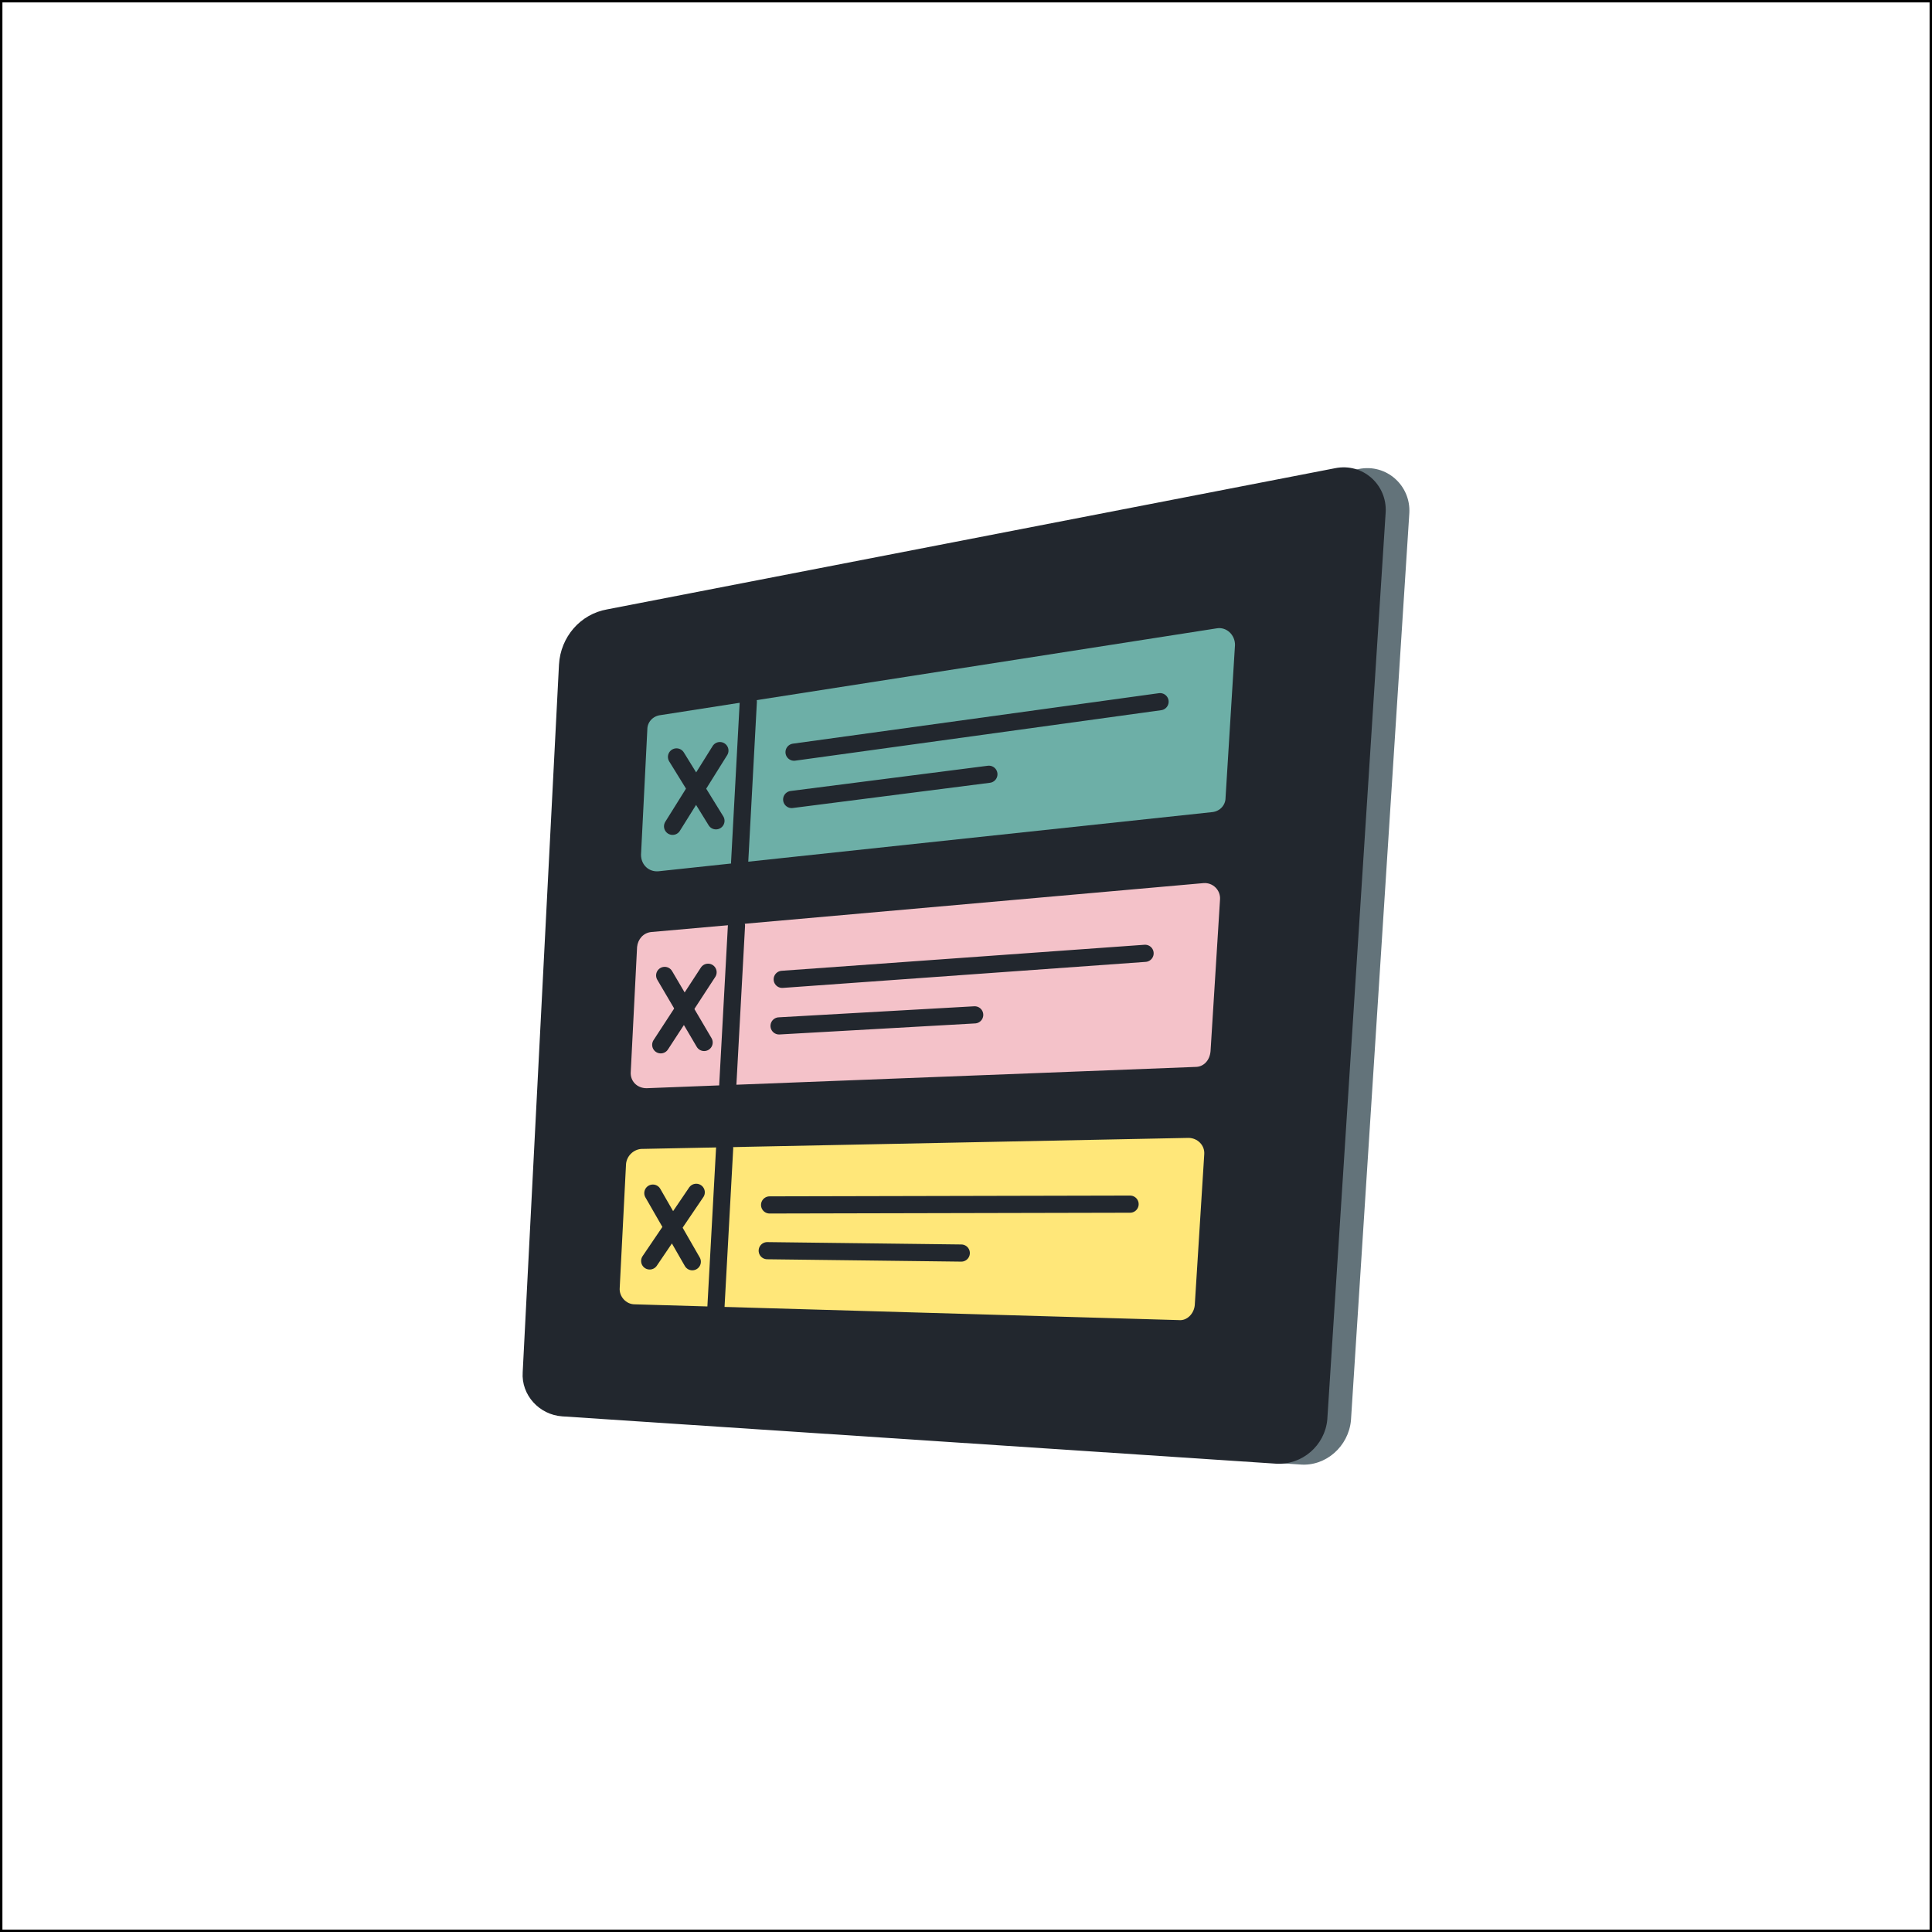
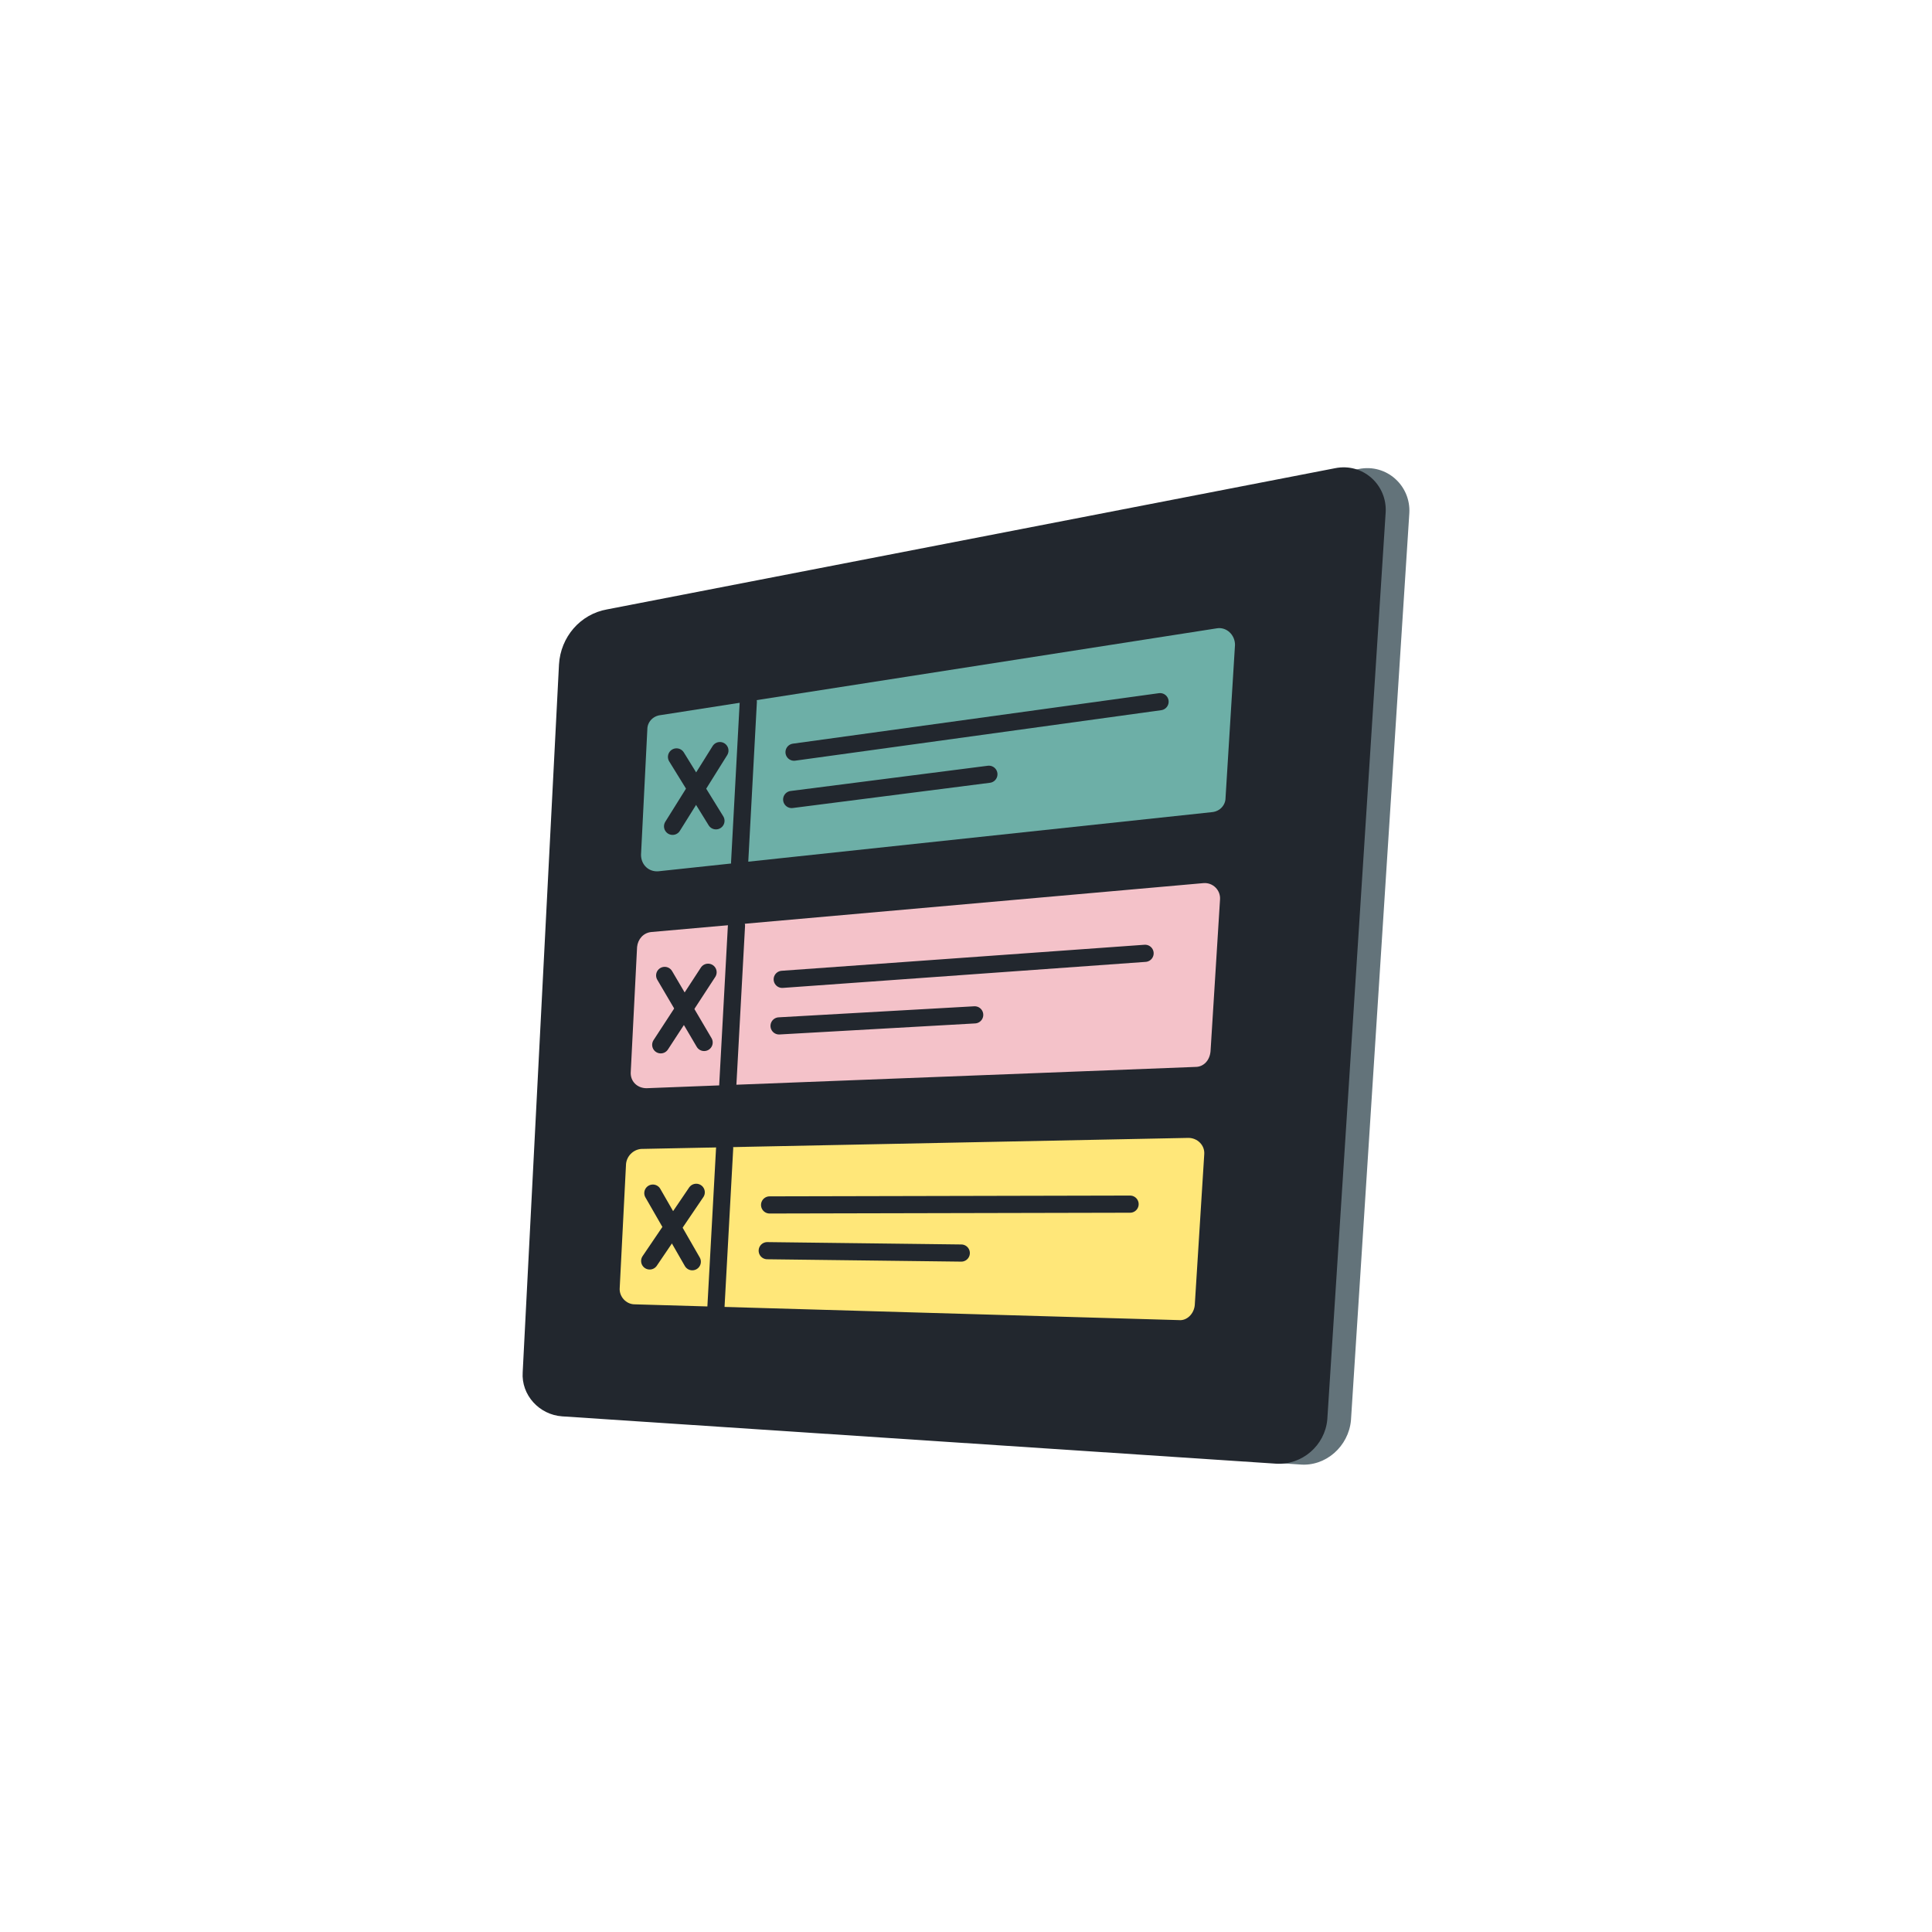
<svg xmlns="http://www.w3.org/2000/svg" width="800" height="800" viewBox="0 0 800 800" fill="none">
  <path d="M538.172 606.409L242.569 586.811C233.096 586.157 225.584 577.992 226.237 568.519L241.262 275.528C241.915 264.096 250.081 254.624 261.187 252.664L562.67 194.196C574.102 191.91 584.228 201.056 583.574 212.488L559.404 588.117C558.424 598.896 548.951 607.389 538.172 606.409Z" fill="#63737A" />
  <path d="M528.374 606.079L232.77 586.481C223.297 585.827 215.785 577.661 216.438 568.189L231.463 275.198C232.116 263.766 240.282 254.294 251.388 252.334L552.871 193.866C564.303 191.58 574.429 200.726 573.776 212.158L549.605 587.787C548.625 598.566 539.152 606.732 528.374 606.079Z" fill="#22272E" />
-   <path d="M501.917 336.281L272.62 360.779C268.7 361.105 265.434 358.165 265.434 353.919L268.047 301.984C268.047 299.045 270.333 296.432 273.599 296.105L503.876 260.175C507.796 259.522 511.389 262.788 511.389 267.035L507.469 330.402C507.469 333.341 505.183 335.954 501.917 336.281Z" fill="#6DAFA7" />
+   <path d="M501.917 336.281L272.62 360.779C268.7 361.105 265.434 358.165 265.434 353.919L268.047 301.984C268.047 299.045 270.333 296.432 273.599 296.105L503.877 260.175C507.796 259.522 511.389 262.788 511.389 267.035L507.469 330.402C507.469 333.341 505.183 335.954 501.917 336.281Z" fill="#6DAFA7" />
  <path d="M309.857 290.56L306.264 357.193" stroke="#22272E" stroke-width="7.106" stroke-miterlimit="10" stroke-linecap="round" stroke-linejoin="round" />
  <path d="M280.129 313.422L296.461 339.879" stroke="#22272E" stroke-width="7.106" stroke-miterlimit="10" stroke-linecap="round" stroke-linejoin="round" />
  <path d="M298.096 310.806L278.498 342.163" stroke="#22272E" stroke-width="7.106" stroke-miterlimit="10" stroke-linecap="round" stroke-linejoin="round" />
  <path d="M328.799 311.456L480.357 290.552" stroke="#22272E" stroke-width="7.106" stroke-miterlimit="10" stroke-linecap="round" stroke-linejoin="round" />
  <path d="M327.82 331.056L409.479 320.604" stroke="#22272E" stroke-width="7.106" stroke-miterlimit="10" stroke-linecap="round" stroke-linejoin="round" />
  <path d="M495.057 441.786L267.72 450.605C263.8 450.605 260.86 447.665 261.187 443.745L263.8 392.137C264.127 388.871 266.413 386.258 269.679 385.931L498.323 365.68C502.243 365.353 505.509 368.62 505.182 372.539L501.263 435.253C500.936 439.173 498.323 441.786 495.057 441.786Z" fill="#F4C2C9" />
  <path d="M304.956 383.315L301.363 449.296" stroke="#22272E" stroke-width="7.106" stroke-miterlimit="10" stroke-linecap="round" stroke-linejoin="round" />
  <path d="M275.23 403.901L291.562 431.665" stroke="#22272E" stroke-width="7.106" stroke-miterlimit="10" stroke-linecap="round" stroke-linejoin="round" />
  <path d="M293.196 402.587L273.598 432.637" stroke="#22272E" stroke-width="7.106" stroke-miterlimit="10" stroke-linecap="round" stroke-linejoin="round" />
  <path d="M323.902 405.526L474.154 394.747" stroke="#22272E" stroke-width="7.106" stroke-miterlimit="10" stroke-linecap="round" stroke-linejoin="round" />
  <path d="M322.596 424.802L403.601 420.229" stroke="#22272E" stroke-width="7.106" stroke-miterlimit="10" stroke-linecap="round" stroke-linejoin="round" />
  <path d="M488.196 546.629L262.819 540.096C259.226 540.096 256.286 536.83 256.613 533.237L259.226 481.956C259.552 478.689 262.166 476.076 265.432 475.75L492.116 471.177C495.709 471.177 498.975 474.116 498.649 478.036L494.729 540.423C494.402 544.016 491.463 546.956 488.196 546.629Z" fill="#FFE779" />
  <path d="M300.058 475.423L296.465 541.076" stroke="#22272E" stroke-width="7.106" stroke-miterlimit="10" stroke-linecap="round" stroke-linejoin="round" />
  <path d="M270.33 494.041L286.662 522.458" stroke="#22272E" stroke-width="7.106" stroke-miterlimit="10" stroke-linecap="round" stroke-linejoin="round" />
  <path d="M288.295 493.713L269.023 522.13" stroke="#22272E" stroke-width="7.106" stroke-miterlimit="10" stroke-linecap="round" stroke-linejoin="round" />
  <path d="M318.672 498.937L467.944 498.61" stroke="#22272E" stroke-width="7.106" stroke-miterlimit="10" stroke-linecap="round" stroke-linejoin="round" />
  <path d="M317.693 517.881L398.045 518.861" stroke="#22272E" stroke-width="7.106" stroke-miterlimit="10" stroke-linecap="round" stroke-linejoin="round" />
-   <rect x="0.5" y="0.5" width="799" height="799" stroke="black" />
</svg>
